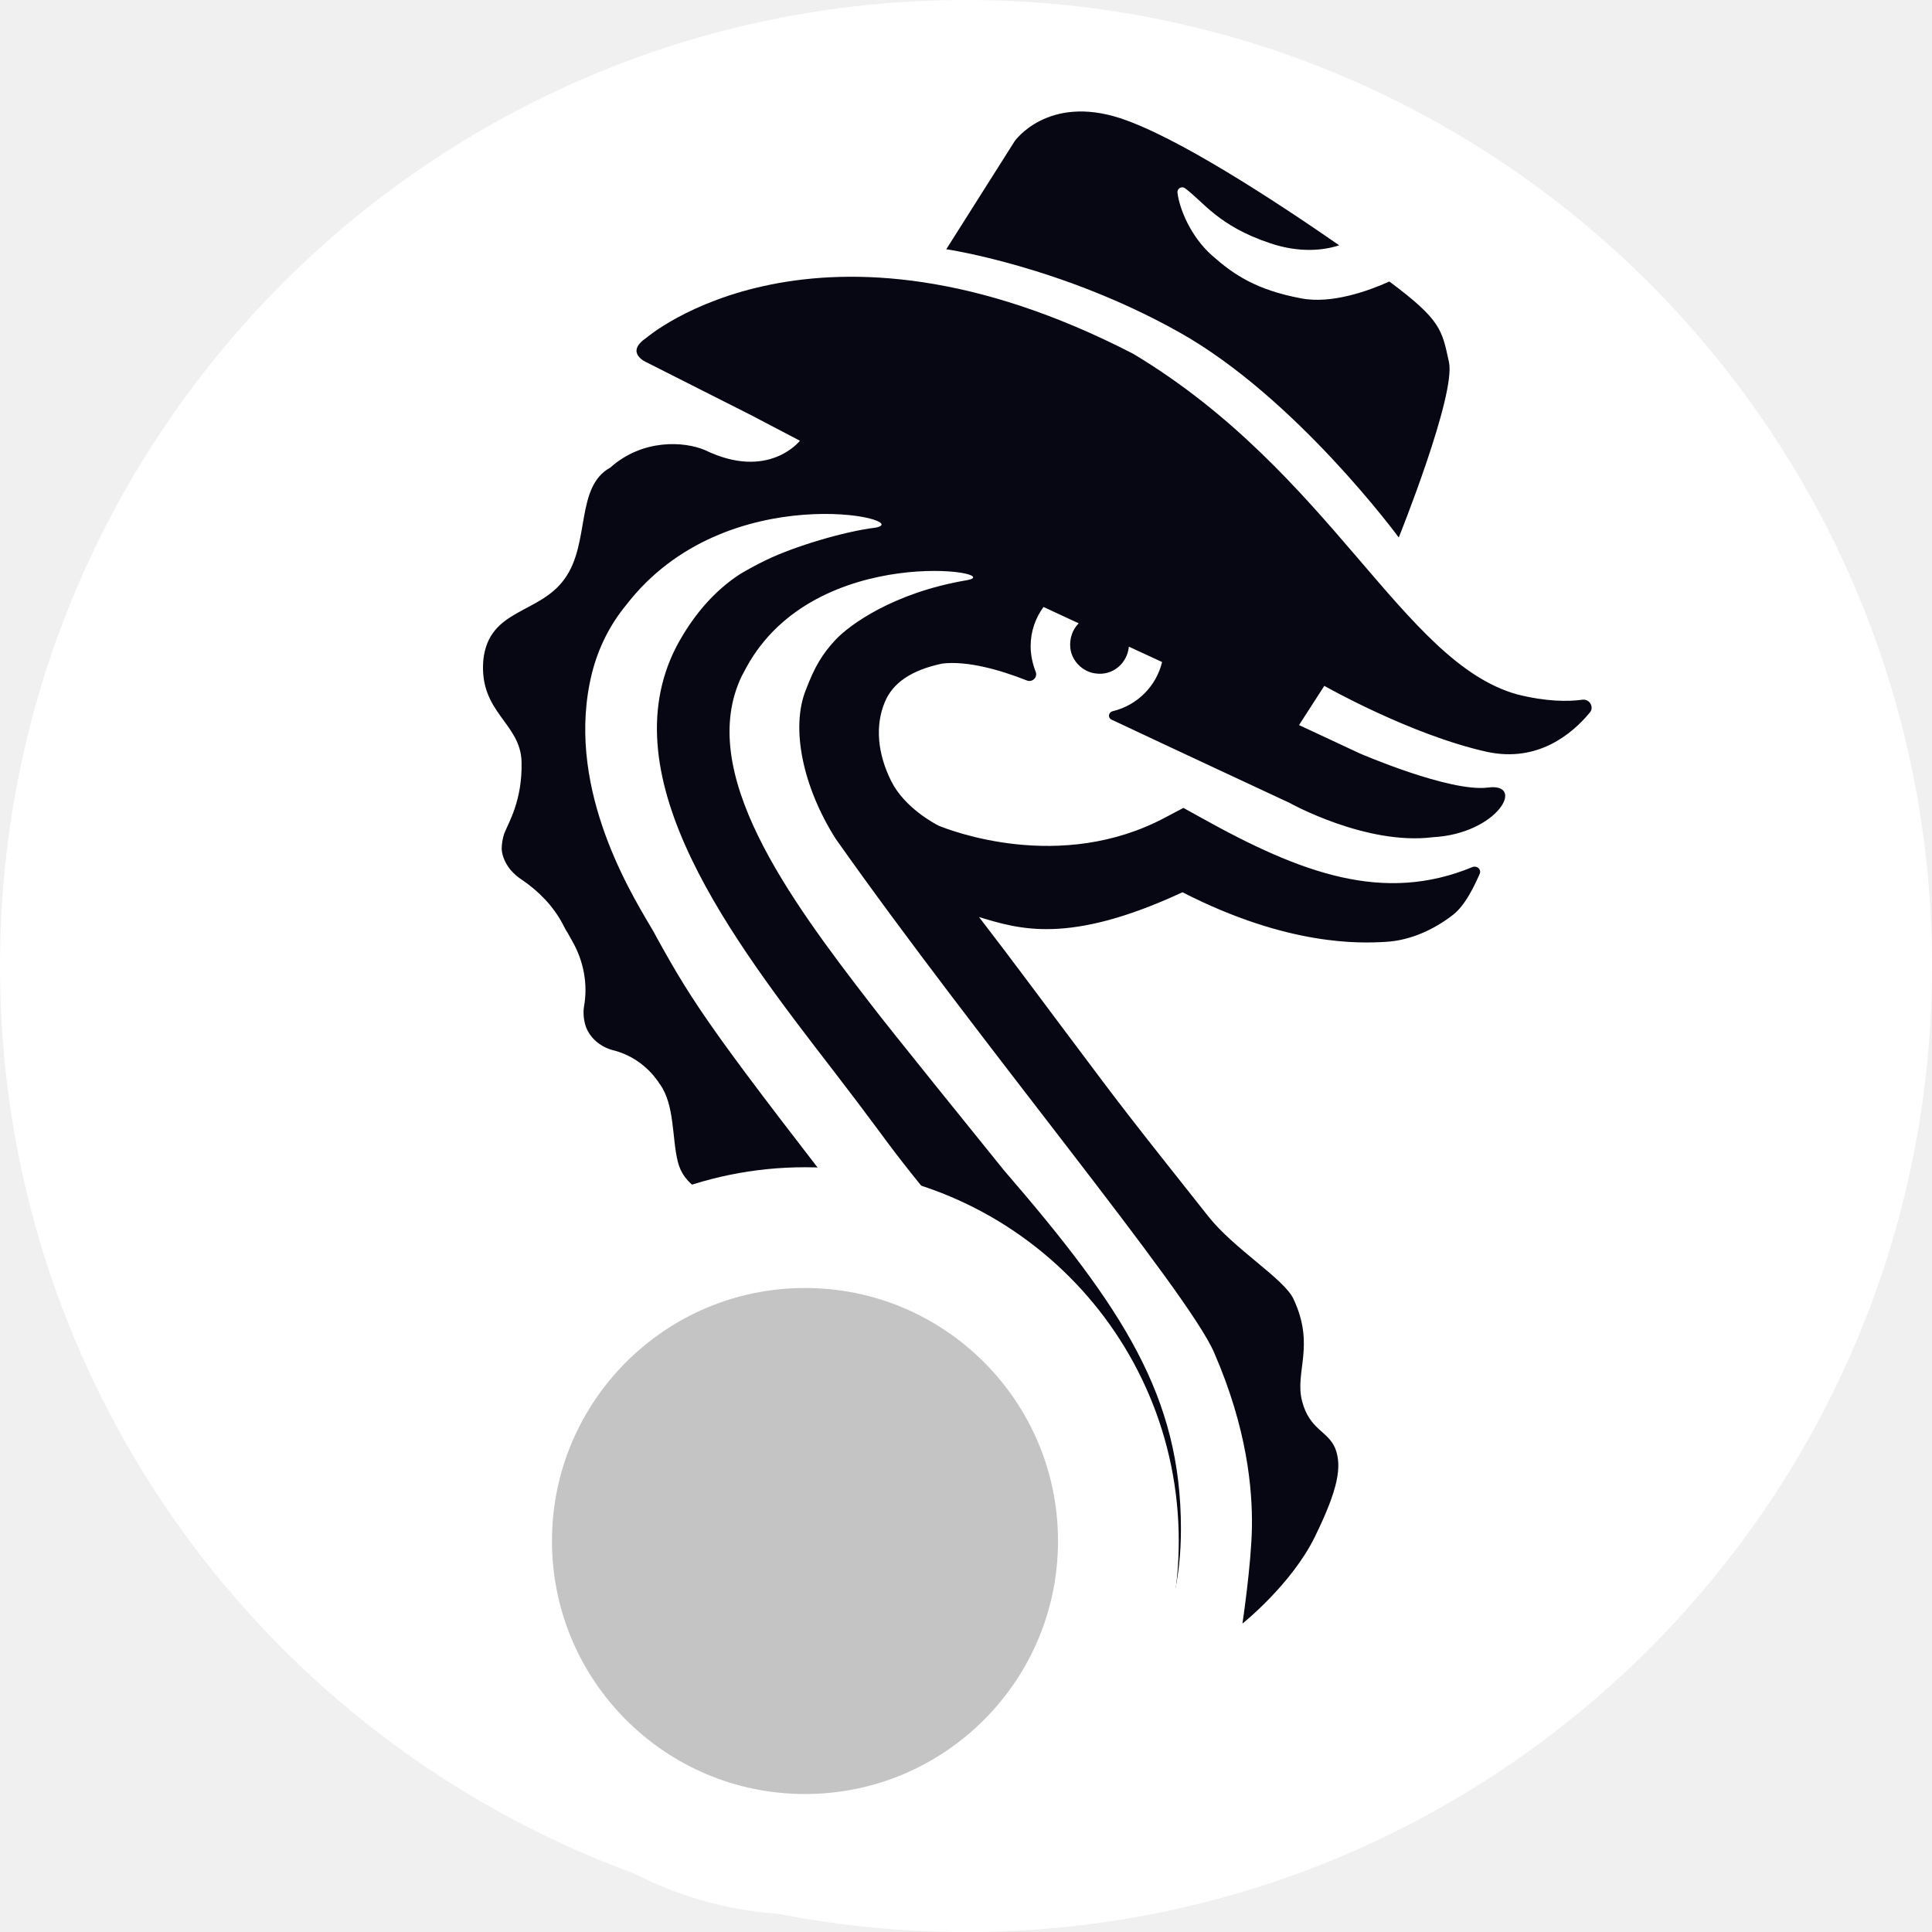
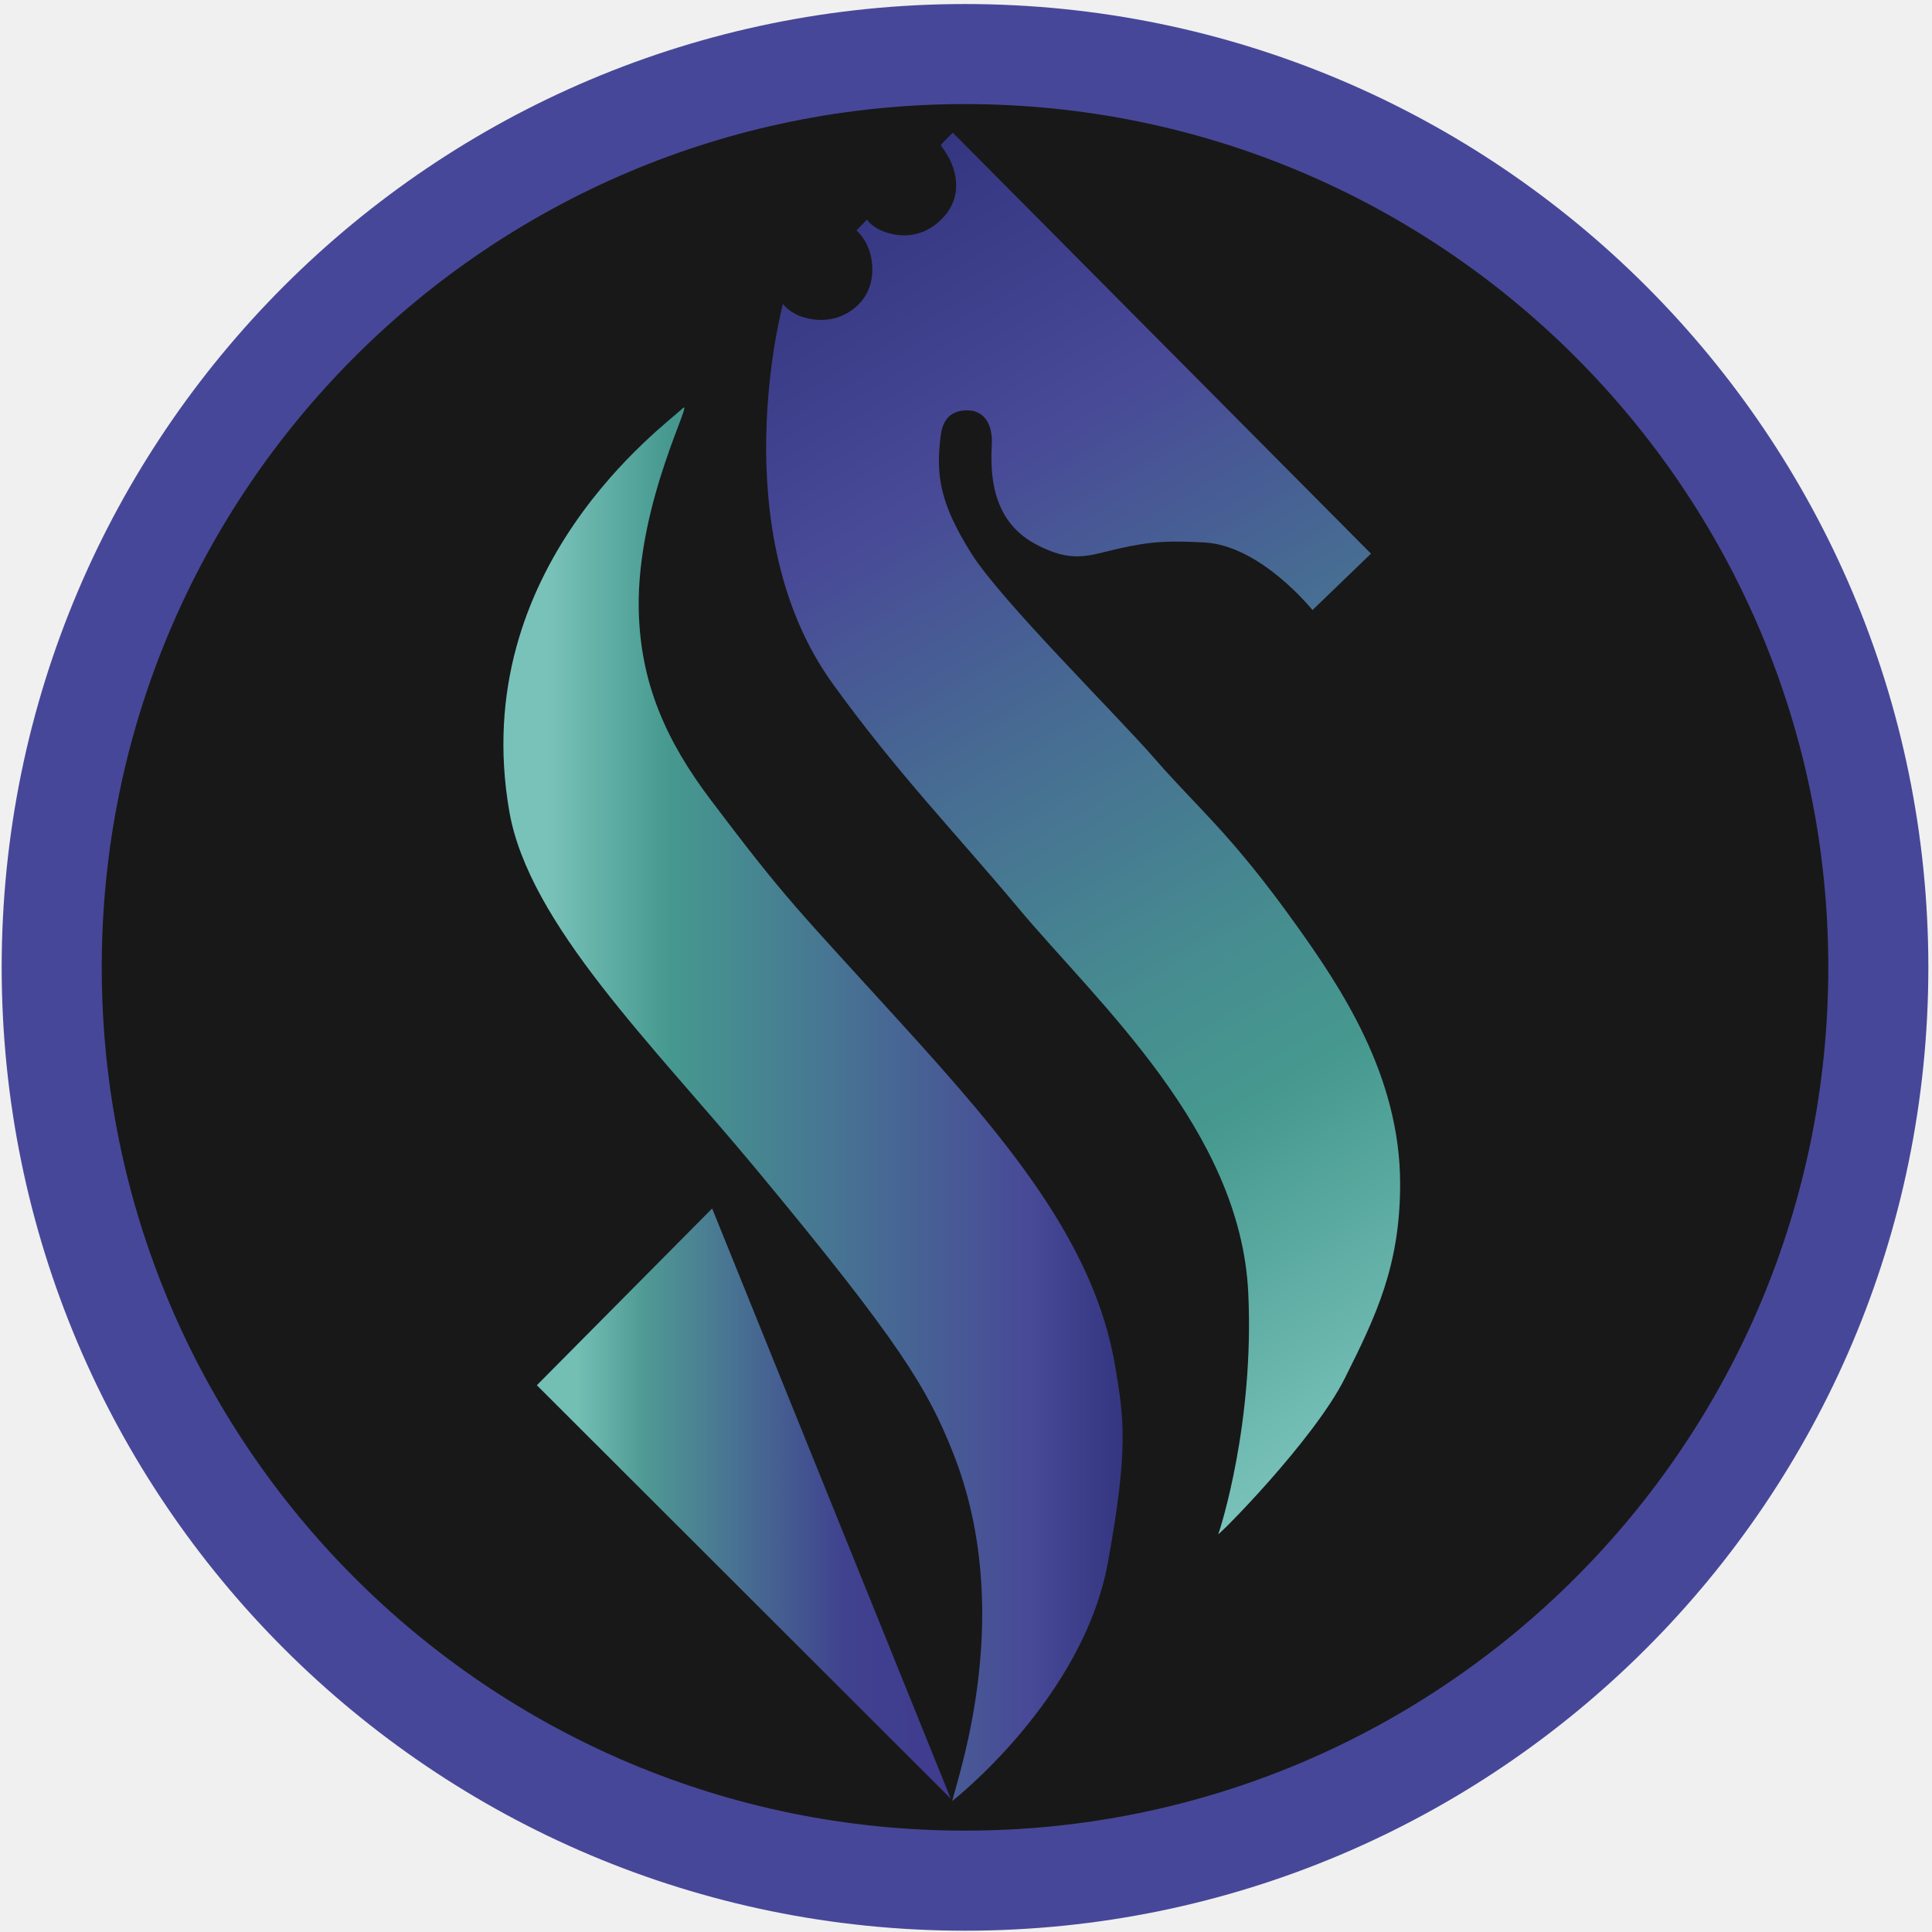
- <svg xmlns="http://www.w3.org/2000/svg" width="24" height="24" viewBox="0 0 24 24" fill="none">
-   <circle cx="12" cy="12" r="12" fill="white" />
-   <path d="M17.376 6.677C17.376 6.677 18.091 4.902 17.999 4.495C17.912 4.101 17.906 3.978 17.259 3.497C17 3.614 16.538 3.78 16.162 3.706C15.607 3.602 15.324 3.411 15.059 3.176C14.793 2.942 14.652 2.597 14.627 2.394C14.621 2.344 14.676 2.307 14.72 2.338C14.948 2.505 15.133 2.807 15.78 3.022C16.149 3.146 16.451 3.109 16.636 3.047C15.817 2.48 14.627 1.703 13.918 1.469C13.012 1.173 12.605 1.753 12.605 1.753L11.755 3.096C11.755 3.096 13.185 3.306 14.646 4.126C16.1 4.939 17.376 6.677 17.376 6.677Z" fill="#070713" />
-   <path d="M19.657 8.692C19.478 8.717 19.207 8.717 18.843 8.625C17.419 8.224 16.544 5.876 14.079 4.396C10.14 2.362 8.026 4.199 8.026 4.199C7.755 4.384 8.032 4.501 8.032 4.501L9.326 5.155L9.937 5.475C9.937 5.475 9.548 5.974 8.759 5.592C8.5 5.481 7.983 5.45 7.582 5.808C7.144 6.048 7.335 6.745 7.015 7.189C6.701 7.632 6.072 7.558 6.004 8.199C5.949 8.853 6.466 8.976 6.479 9.463C6.491 9.95 6.312 10.227 6.263 10.357C6.245 10.412 6.232 10.48 6.232 10.548C6.238 10.64 6.282 10.733 6.343 10.807C6.392 10.862 6.436 10.899 6.485 10.93C6.694 11.072 6.873 11.257 6.99 11.478C7.009 11.515 7.027 11.552 7.052 11.589C7.07 11.62 7.089 11.657 7.114 11.7C7.249 11.941 7.305 12.224 7.255 12.502C7.243 12.575 7.249 12.662 7.274 12.742C7.323 12.89 7.453 13.001 7.607 13.044C7.835 13.099 8.032 13.235 8.168 13.426C8.18 13.438 8.186 13.457 8.198 13.469C8.383 13.728 8.346 14.135 8.42 14.431C8.494 14.727 8.741 14.819 9.098 15.023C9.456 15.226 9.53 15.546 9.382 15.7C9.234 15.855 8.359 15.479 8.007 15.898C7.748 16.138 7.859 16.292 7.73 16.748C7.601 17.211 7.206 16.872 6.997 17.192C6.787 17.513 6.756 17.858 6.861 18.542C6.966 19.226 7.631 20.169 7.631 20.169C7.631 20.169 7.274 18.924 8.05 17.858C8.71 17.081 9.215 16.976 9.961 16.964C10.713 16.945 11.823 17.623 12.051 18.955C12.168 19.836 11.687 20.348 11.65 20.397C11.564 20.496 10.855 21.279 9.912 20.755C9.653 20.576 9.425 20.391 9.271 20.034C9.16 19.707 9.129 19.269 9.314 18.973C9.468 18.727 9.715 18.653 9.789 18.647C9.9 18.634 10.14 18.64 10.294 18.758C10.448 18.875 10.614 19.047 10.584 19.343C10.553 19.639 10.245 19.725 10.128 19.701C10.029 19.682 10.097 19.695 10.121 19.701C9.93 19.688 9.844 19.54 9.807 19.436C9.801 19.411 9.764 19.417 9.758 19.442C9.702 19.849 10.011 20.108 10.195 20.151C10.399 20.194 10.701 20.188 10.947 19.935C11.163 19.719 11.28 19.534 11.28 19.06C11.28 18.671 11.12 18.4 10.855 18.166C10.51 17.845 10.054 17.722 9.739 17.747C9.443 17.771 8.926 17.895 8.587 18.431C8.272 18.924 8.137 19.602 8.402 20.36L8.414 20.385C9.018 21.796 10.43 22.154 11.403 22.154C11.601 22.154 11.78 22.142 11.927 22.117C11.958 22.111 12.655 22.006 13.333 21.587C14.171 21.032 14.67 20.231 14.67 18.992C14.67 17.346 13.949 16.249 12.47 14.536C12.186 14.184 11.034 12.76 10.824 12.483C9.795 11.152 8.642 9.586 9.215 8.397C9.234 8.36 9.252 8.329 9.271 8.292C10.128 6.72 12.544 7.108 12.014 7.207C11.095 7.361 10.547 7.768 10.38 7.947C10.214 8.125 10.121 8.28 10.011 8.569C9.819 9.044 9.974 9.777 10.38 10.418C12.149 12.927 14.763 16.052 15.083 16.804C15.496 17.753 15.558 18.505 15.552 18.967C15.545 19.43 15.434 20.169 15.434 20.169C15.434 20.169 16.045 19.682 16.334 19.09C16.624 18.499 16.673 18.215 16.587 17.993C16.495 17.771 16.267 17.765 16.174 17.402C16.082 17.038 16.34 16.718 16.069 16.138C15.952 15.885 15.33 15.516 15.009 15.109C14.689 14.702 14.103 13.975 13.665 13.389C12.877 12.341 12.618 11.984 12.162 11.392C12.655 11.54 13.271 11.743 14.689 11.084C16.002 11.756 16.901 11.719 17.216 11.7C17.53 11.682 17.826 11.54 18.054 11.361C18.202 11.244 18.313 11.01 18.381 10.856C18.405 10.8 18.35 10.751 18.294 10.77C17.191 11.226 16.174 10.856 14.923 10.159L14.701 10.036L14.479 10.153C13.166 10.856 11.786 10.307 11.662 10.258C11.613 10.233 11.237 10.036 11.071 9.703C10.904 9.37 10.867 9.019 10.991 8.723C11.089 8.483 11.323 8.323 11.706 8.243C12.02 8.206 12.427 8.323 12.753 8.452C12.827 8.483 12.895 8.409 12.864 8.341C12.827 8.243 12.803 8.138 12.803 8.027C12.803 7.842 12.864 7.675 12.963 7.54L13.4 7.743C13.326 7.817 13.283 7.928 13.296 8.051C13.314 8.212 13.45 8.347 13.61 8.366C13.826 8.397 14.005 8.236 14.023 8.033L14.436 8.224C14.362 8.526 14.128 8.76 13.826 8.834C13.764 8.847 13.758 8.927 13.82 8.945C14.38 9.21 16.02 9.974 16.02 9.974C16.02 9.974 16.969 10.505 17.801 10.4C18.603 10.357 18.96 9.722 18.485 9.783C18.011 9.845 16.889 9.358 16.889 9.358L16.137 9.007L16.451 8.52C16.451 8.52 17.524 9.13 18.473 9.34C19.102 9.475 19.527 9.118 19.743 8.859C19.811 8.791 19.749 8.68 19.657 8.692ZM10.88 6.554C10.479 6.603 9.869 6.788 9.524 6.954C9.394 7.016 9.283 7.078 9.191 7.133C8.889 7.33 8.618 7.626 8.402 8.033C7.557 9.672 9.104 11.682 10.35 13.297C10.559 13.568 10.75 13.821 10.923 14.055C11.188 14.418 11.477 14.776 11.761 15.115C12.488 16.009 13.29 16.958 13.635 18.012C13.727 18.382 13.739 18.727 13.696 19.004C13.548 19.867 12.796 20.163 12.796 20.163C12.907 19.805 12.969 19.343 12.901 18.813V18.801C12.673 17.562 11.668 16.465 11.668 16.465C11.428 16.144 11.169 15.811 10.96 15.54C8.846 12.822 8.636 12.514 8.137 11.608L8.131 11.595C8.118 11.571 8.1 11.54 8.081 11.509C7.792 11.022 7.015 9.722 7.354 8.36C7.434 8.045 7.576 7.762 7.779 7.515C9.018 5.907 11.391 6.455 10.88 6.554Z" fill="#070713" />
-   <path d="M10 23.036C12.15 23.036 13.893 21.293 13.893 19.143C13.893 16.993 12.15 15.25 10 15.25C7.85 15.25 6.107 16.993 6.107 19.143C6.107 21.293 7.85 23.036 10 23.036Z" fill="#C4C4C4" stroke="white" stroke-width="1.5" />
+ <svg xmlns="http://www.w3.org/2000/svg" width="404" height="404" viewBox="0 0 404 404" fill="none">
+   <path fill-rule="evenodd" clip-rule="evenodd" d="M201.794 393.266C307.27 393.266 392.776 307.761 392.776 202.284C392.776 96.808 307.27 11.303 201.794 11.303C96.318 11.303 10.812 96.808 10.812 202.284C10.812 307.761 96.318 393.266 201.794 393.266Z" fill="#181818" stroke="#474799" stroke-width="20.922" />
+   <path fill-rule="evenodd" clip-rule="evenodd" d="M198.809 376.115L112.259 289.667L148.919 252.704L198.809 376.115Z" fill="url(#paint0_linear_2375_55)" />
+   <path fill-rule="evenodd" clip-rule="evenodd" d="M142.658 85.462C139.401 88.718 97.616 118.587 106.503 169.689C110.585 193.162 136.498 218.467 157.857 244.17C188.237 280.725 193.991 290.453 199.278 303.769C212.238 336.408 200.829 369.854 199.112 376.62C199.112 376.62 226.476 355.316 231.682 326.68C236.025 302.795 235.017 296.627 233.212 285.793C228.869 259.737 210.165 237.871 188.256 213.771C166.542 189.887 164.588 188.416 148.617 167.265C139.275 154.894 133.877 142.825 133.569 127.474C133.114 104.853 145.534 82.586 142.658 85.462V85.462Z" fill="url(#paint1_linear_2375_55)" />
+   <path fill-rule="evenodd" clip-rule="evenodd" d="M163.715 63.572C163.715 63.572 165.009 65.29 167.426 66.147C170.621 67.28 175.521 67.579 179.469 63.724C183.033 60.243 182.821 55.198 181.666 52.06C180.735 49.528 179.091 48.196 179.091 48.196L181.287 45.924C181.287 45.924 182.158 47.241 184.09 48.12C187.365 49.611 192.997 50.364 197.572 45.09C200.898 41.255 200.145 36.652 198.783 33.73C197.914 31.861 196.749 30.476 196.739 30.396C196.714 30.194 199.239 27.745 199.239 27.745L286.687 115.774L274.452 127.575C274.452 127.575 263.646 114.042 251.83 113.438C244.997 113.086 241.044 113.088 233.975 114.704C227.625 116.156 224.24 117.883 216.577 113.803C206.942 108.674 207.141 98.272 207.394 92.784C207.596 88.392 205.525 85.916 202.546 85.815C199.919 85.727 197.3 86.71 196.739 90.915C195.591 99.524 196.653 105.422 203.116 115.725C209.331 125.628 233.533 149.501 241.579 158.782C250.214 168.741 257.334 174.233 270.968 193.321C280.255 206.324 292.782 224.83 292.782 247.553C292.782 264.723 287.731 275.175 281.219 288.203C274.705 301.23 254.405 321.58 254.759 320.772C255.112 319.964 262.333 297.594 261.02 270.276C259.387 236.288 229.511 209.682 212.948 189.888C199.547 173.871 187.699 161.738 174.167 143.027C150.939 110.912 163.715 63.572 163.715 63.572L163.715 63.572Z" fill="url(#paint2_linear_2375_55)" />
+   <defs>
+     <linearGradient id="paint0_linear_2375_55" x1="112.259" y1="314.41" x2="198.809" y2="314.41" gradientUnits="userSpaceOnUse">
+       <stop offset="0.097" stop-color="#73BFB4" />
+       <stop offset="0.263" stop-color="#4F9994" />
+       <stop offset="0.746" stop-color="#40418F" />
+       <stop offset="1" stop-color="#403B8F" />
+     </linearGradient>
+     <linearGradient id="paint1_linear_2375_55" x1="105.266" y1="230.915" x2="234.757" y2="230.915" gradientUnits="userSpaceOnUse">
+       <stop offset="0.072" stop-color="#79C2BA" />
+       <stop offset="0.267" stop-color="#46998F" />
+       <stop offset="0.848" stop-color="#484997" />
+       <stop offset="1" stop-color="#353681" />
+     </linearGradient>
+     <linearGradient id="paint2_linear_2375_55" x1="311.122" y1="288.261" x2="170.344" y2="44.427" gradientUnits="userSpaceOnUse">
+       <stop stop-color="#79C2BA" />
+       <stop offset="0.264" stop-color="#46998F" />
+       <stop offset="0.38" stop-color="#468C90" />
+       <stop offset="0.593" stop-color="#476A93" />
+       <stop offset="0.777" stop-color="#484997" />
+       <stop offset="1" stop-color="#353681" />
+     </linearGradient>
+   </defs>
</svg>
